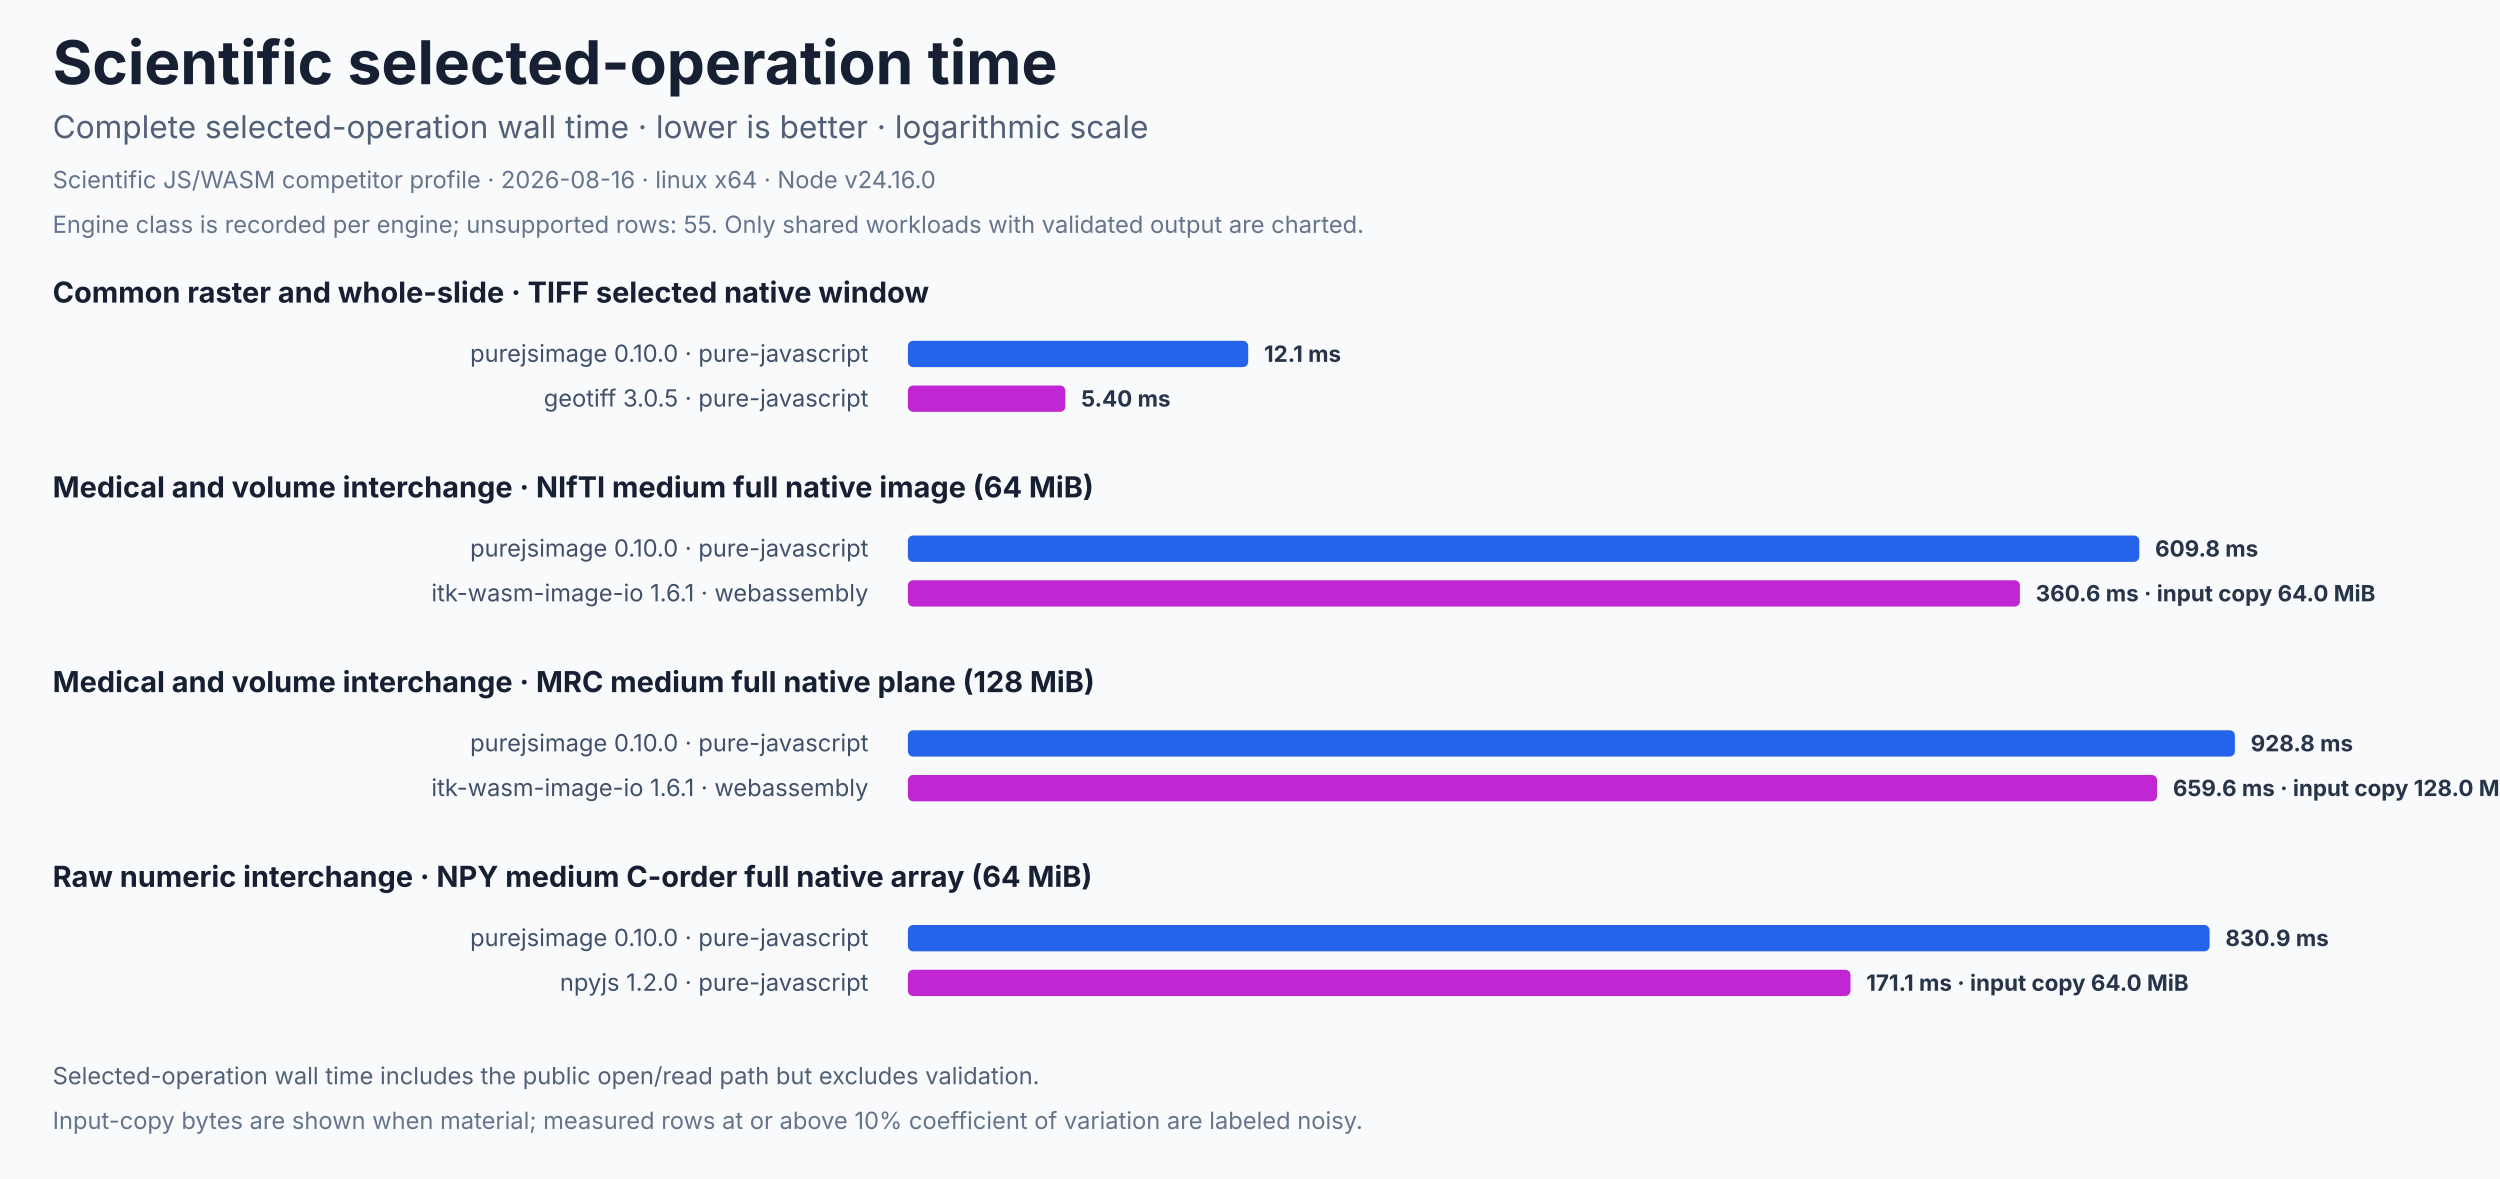
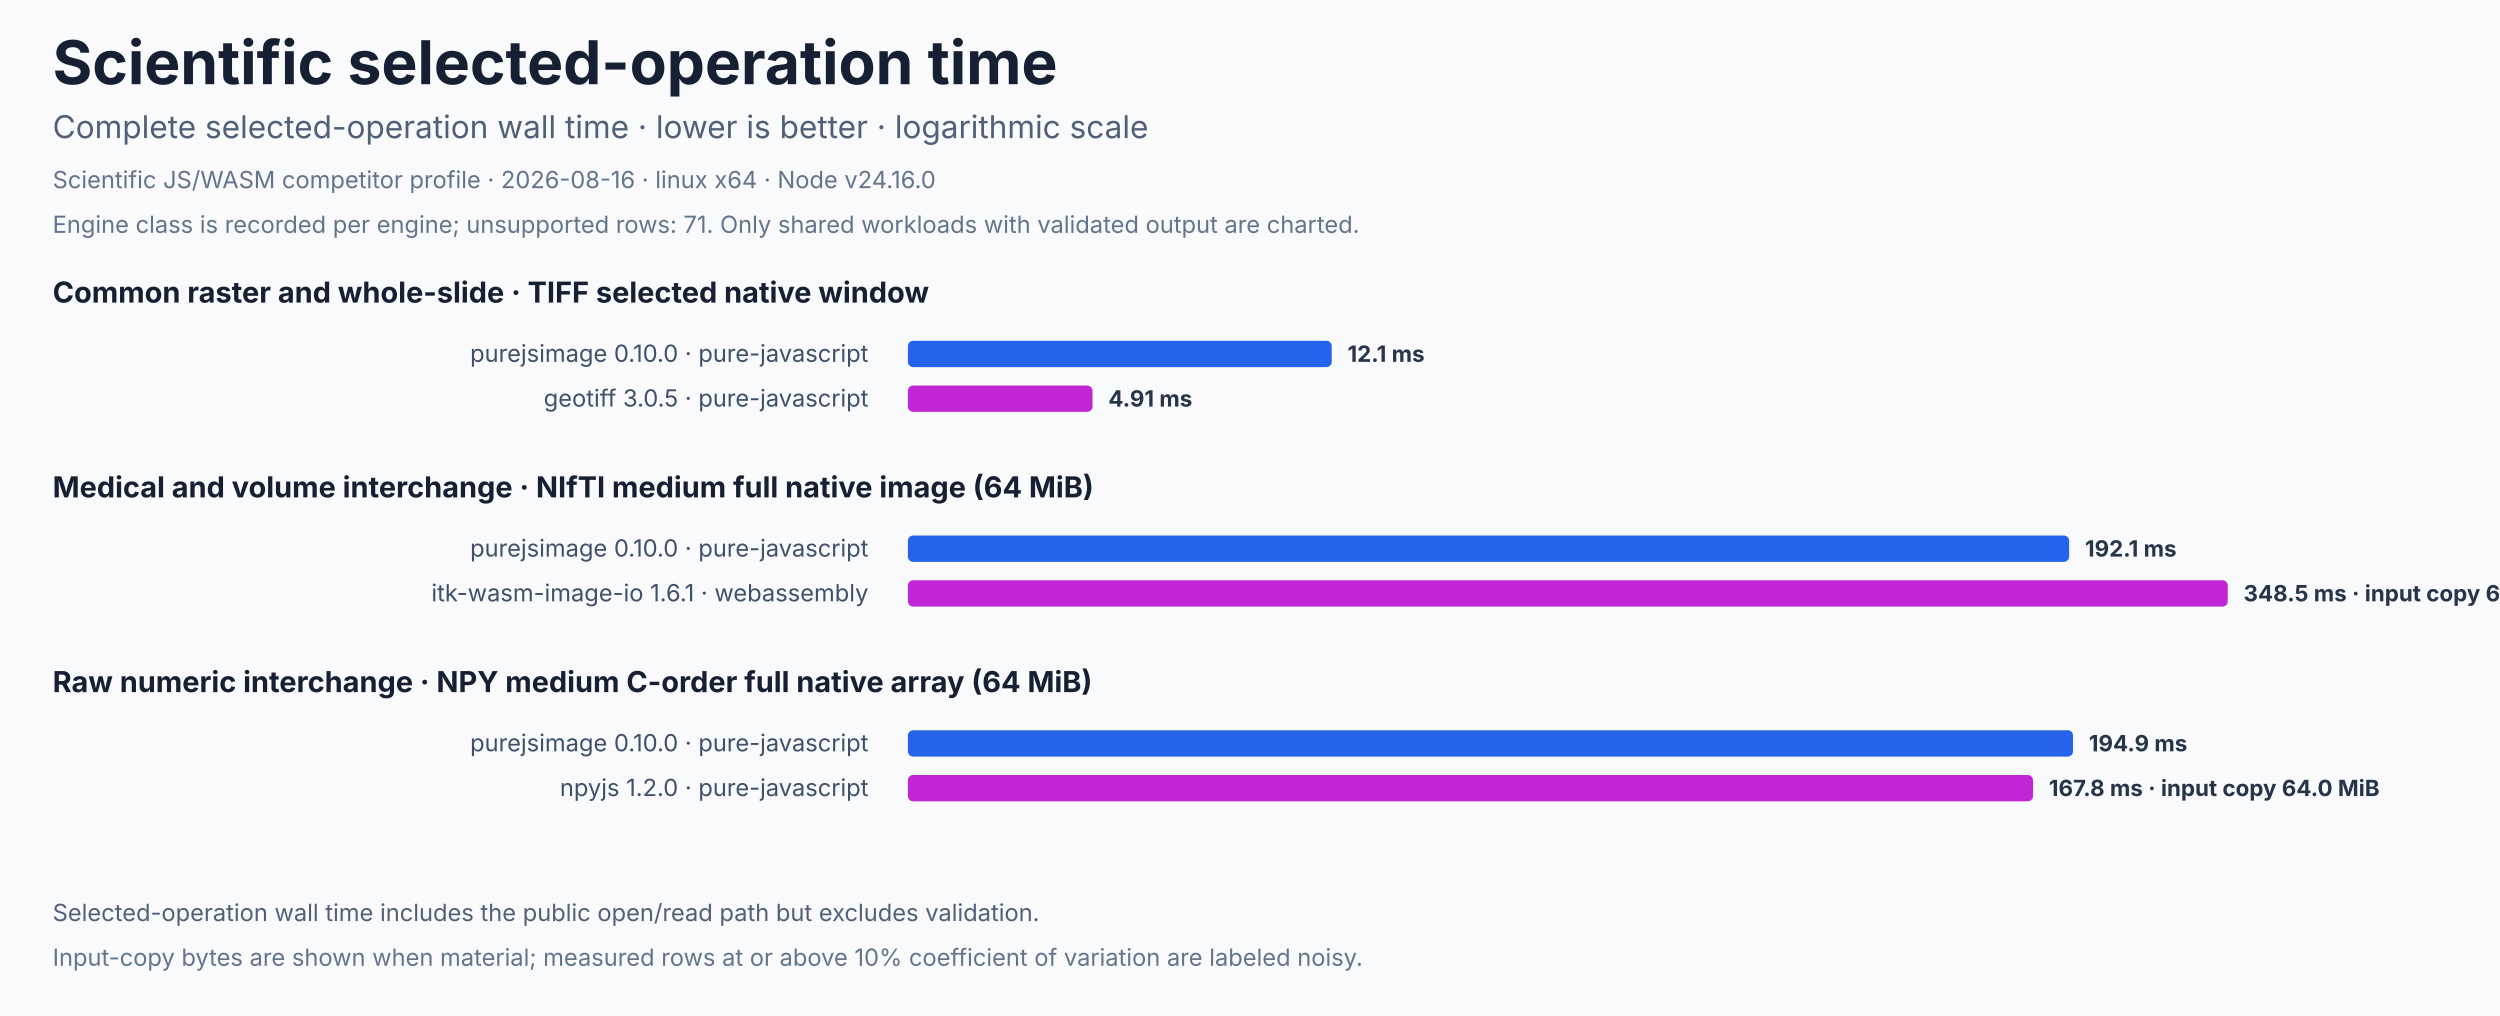
- <svg xmlns="http://www.w3.org/2000/svg" width="1900" height="896" viewBox="0 0 1900 896">
-   <rect width="1900" height="896" fill="#f8fafc" />
+ <svg xmlns="http://www.w3.org/2000/svg" width="1900" height="772" viewBox="0 0 1900 772">
+   <rect width="1900" height="772" fill="#f8fafc" />
  <style>
      text { font-family: Inter, Arial, sans-serif; fill: #172033; }
      .title { font-size: 46px; font-weight: 750; }
      .subtitle { font-size: 24px; fill: #526077; }
      .source { font-size: 18px; fill: #64748b; }
      .group { font-size: 22px; font-weight: 750; }
      .engine { font-size: 18px; fill: #40506a; }
      .value { font-size: 17px; font-weight: 650; fill: #273449; }
      .footer { font-size: 18px; fill: #526077; }
    </style>
  <text x="40" y="64" class="title">Scientific selected-operation time</text>
  <text x="40" y="105" class="subtitle">Complete selected-operation wall time · lower is better · logarithmic scale</text>
  <text x="40" y="143" class="source">Scientific JS/WASM competitor profile · 2026-08-16 · linux x64 · Node v24.16.0</text>
-   <text x="40" y="177" class="source">Engine class is recorded per engine; unsupported rows: 55. Only shared workloads with validated output are charted.</text>
+   <text x="40" y="177" class="source">Engine class is recorded per engine; unsupported rows: 71. Only shared workloads with validated output are charted.</text>
  <text x="40" y="230" class="group">Common raster and whole-slide · TIFF selected native window</text>
  <text x="660" y="275" text-anchor="end" class="engine">purejsimage 0.10.0 · pure-javascript</text>
-   <rect x="690" y="259" width="258.635" height="20" rx="4" fill="#2563eb" />
-   <text x="960.635" y="275" class="value">12.1 ms</text>
+   <rect x="690" y="259" width="322.1" height="20" rx="4" fill="#2563eb" />
+   <text x="1024.1" y="275" class="value">12.1 ms</text>
  <text x="660" y="309" text-anchor="end" class="engine">geotiff 3.0.5 · pure-javascript</text>
-   <rect x="690" y="293" width="119.698" height="20" rx="4" fill="#c026d3" />
-   <text x="821.698" y="309" class="value">5.40 ms</text>
+   <rect x="690" y="293" width="140.312" height="20" rx="4" fill="#c026d3" />
+   <text x="842.312" y="309" class="value">4.91 ms</text>
  <text x="40" y="378" class="group">Medical and volume interchange · NIfTI medium full native image (64 MiB)</text>
  <text x="660" y="423" text-anchor="end" class="engine">purejsimage 0.10.0 · pure-javascript</text>
-   <rect x="690" y="407" width="935.854" height="20" rx="4" fill="#2563eb" />
-   <text x="1637.854" y="423" class="value">609.8 ms</text>
+   <rect x="690" y="407" width="882.557" height="20" rx="4" fill="#2563eb" />
+   <text x="1584.557" y="423" class="value">192.1 ms</text>
  <text x="660" y="457" text-anchor="end" class="engine">itk-wasm-image-io 1.6.1 · webassembly</text>
-   <rect x="690" y="441" width="845.134" height="20" rx="4" fill="#c026d3" />
-   <text x="1547.134" y="457" class="value">360.6 ms · input copy 64.0 MiB</text>
-   <text x="40" y="526" class="group">Medical and volume interchange · MRC medium full native plane (128 MiB)</text>
+   <rect x="690" y="441" width="1003.093" height="20" rx="4" fill="#c026d3" />
+   <text x="1705.093" y="457" class="value">348.5 ms · input copy 64.0 MiB</text>
+   <text x="40" y="526" class="group">Raw numeric interchange · NPY medium C-order full native array (64 MiB)</text>
  <text x="660" y="571" text-anchor="end" class="engine">purejsimage 0.10.0 · pure-javascript</text>
-   <rect x="690" y="555" width="1008.515" height="20" rx="4" fill="#2563eb" />
-   <text x="1710.515" y="571" class="value">928.8 ms</text>
-   <text x="660" y="605" text-anchor="end" class="engine">itk-wasm-image-io 1.6.1 · webassembly</text>
-   <rect x="690" y="589" width="949.42" height="20" rx="4" fill="#c026d3" />
-   <text x="1651.42" y="605" class="value">659.6 ms · input copy 128.0 MiB</text>
-   <text x="40" y="674" class="group">Raw numeric interchange · NPY medium C-order full native array (64 MiB)</text>
-   <text x="660" y="719" text-anchor="end" class="engine">purejsimage 0.10.0 · pure-javascript</text>
-   <rect x="690" y="703" width="989.285" height="20" rx="4" fill="#2563eb" />
-   <text x="1691.285" y="719" class="value">830.9 ms</text>
-   <text x="660" y="753" text-anchor="end" class="engine">npyjs 1.2.0 · pure-javascript</text>
-   <rect x="690" y="737" width="716.384" height="20" rx="4" fill="#c026d3" />
-   <text x="1418.384" y="753" class="value">171.1 ms · input copy 64.0 MiB</text>
-   <text x="40" y="824" class="footer">Selected-operation wall time includes the public open/read path but excludes validation.</text>
-   <text x="40" y="858" class="source">Input-copy bytes are shown when material; measured rows at or above 10% coefficient of variation are labeled noisy.</text>
+   <rect x="690" y="555" width="885.497" height="20" rx="4" fill="#2563eb" />
+   <text x="1587.497" y="571" class="value">194.9 ms</text>
+   <text x="660" y="605" text-anchor="end" class="engine">npyjs 1.2.0 · pure-javascript</text>
+   <rect x="690" y="589" width="855.118" height="20" rx="4" fill="#c026d3" />
+   <text x="1557.118" y="605" class="value">167.8 ms · input copy 64.0 MiB</text>
+   <text x="40" y="700" class="footer">Selected-operation wall time includes the public open/read path but excludes validation.</text>
+   <text x="40" y="734" class="source">Input-copy bytes are shown when material; measured rows at or above 10% coefficient of variation are labeled noisy.</text>
</svg>
